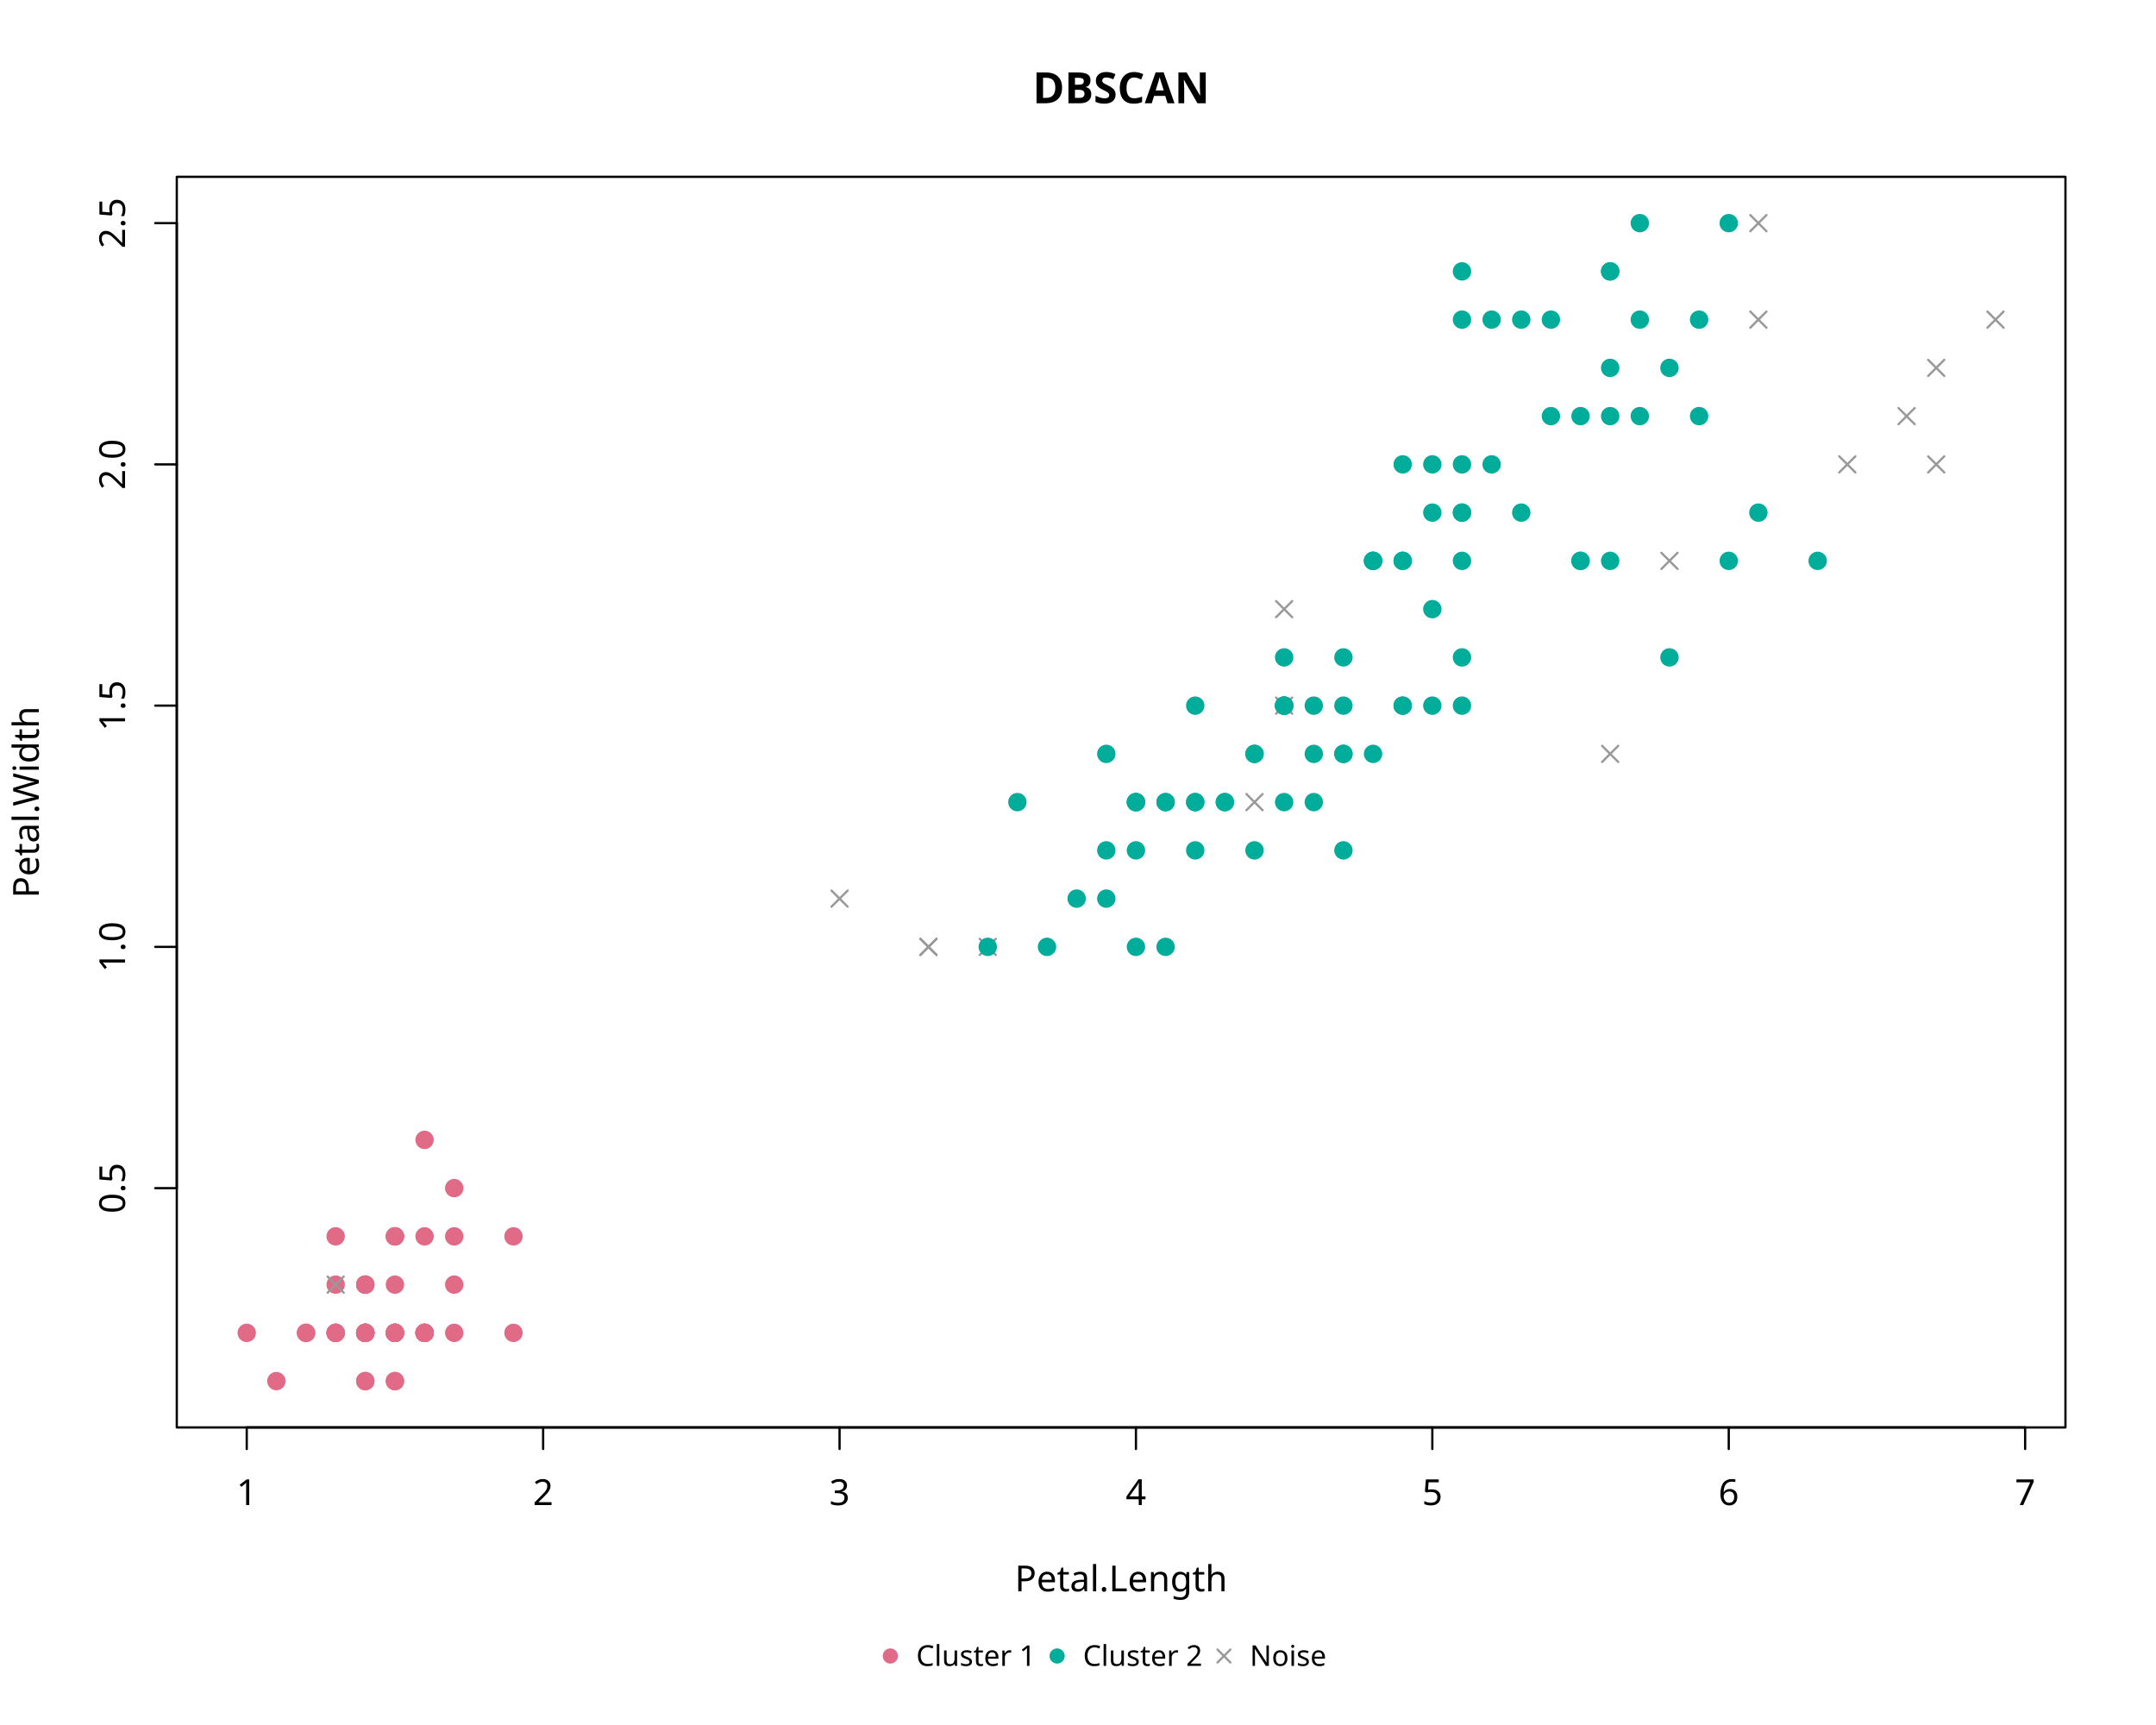
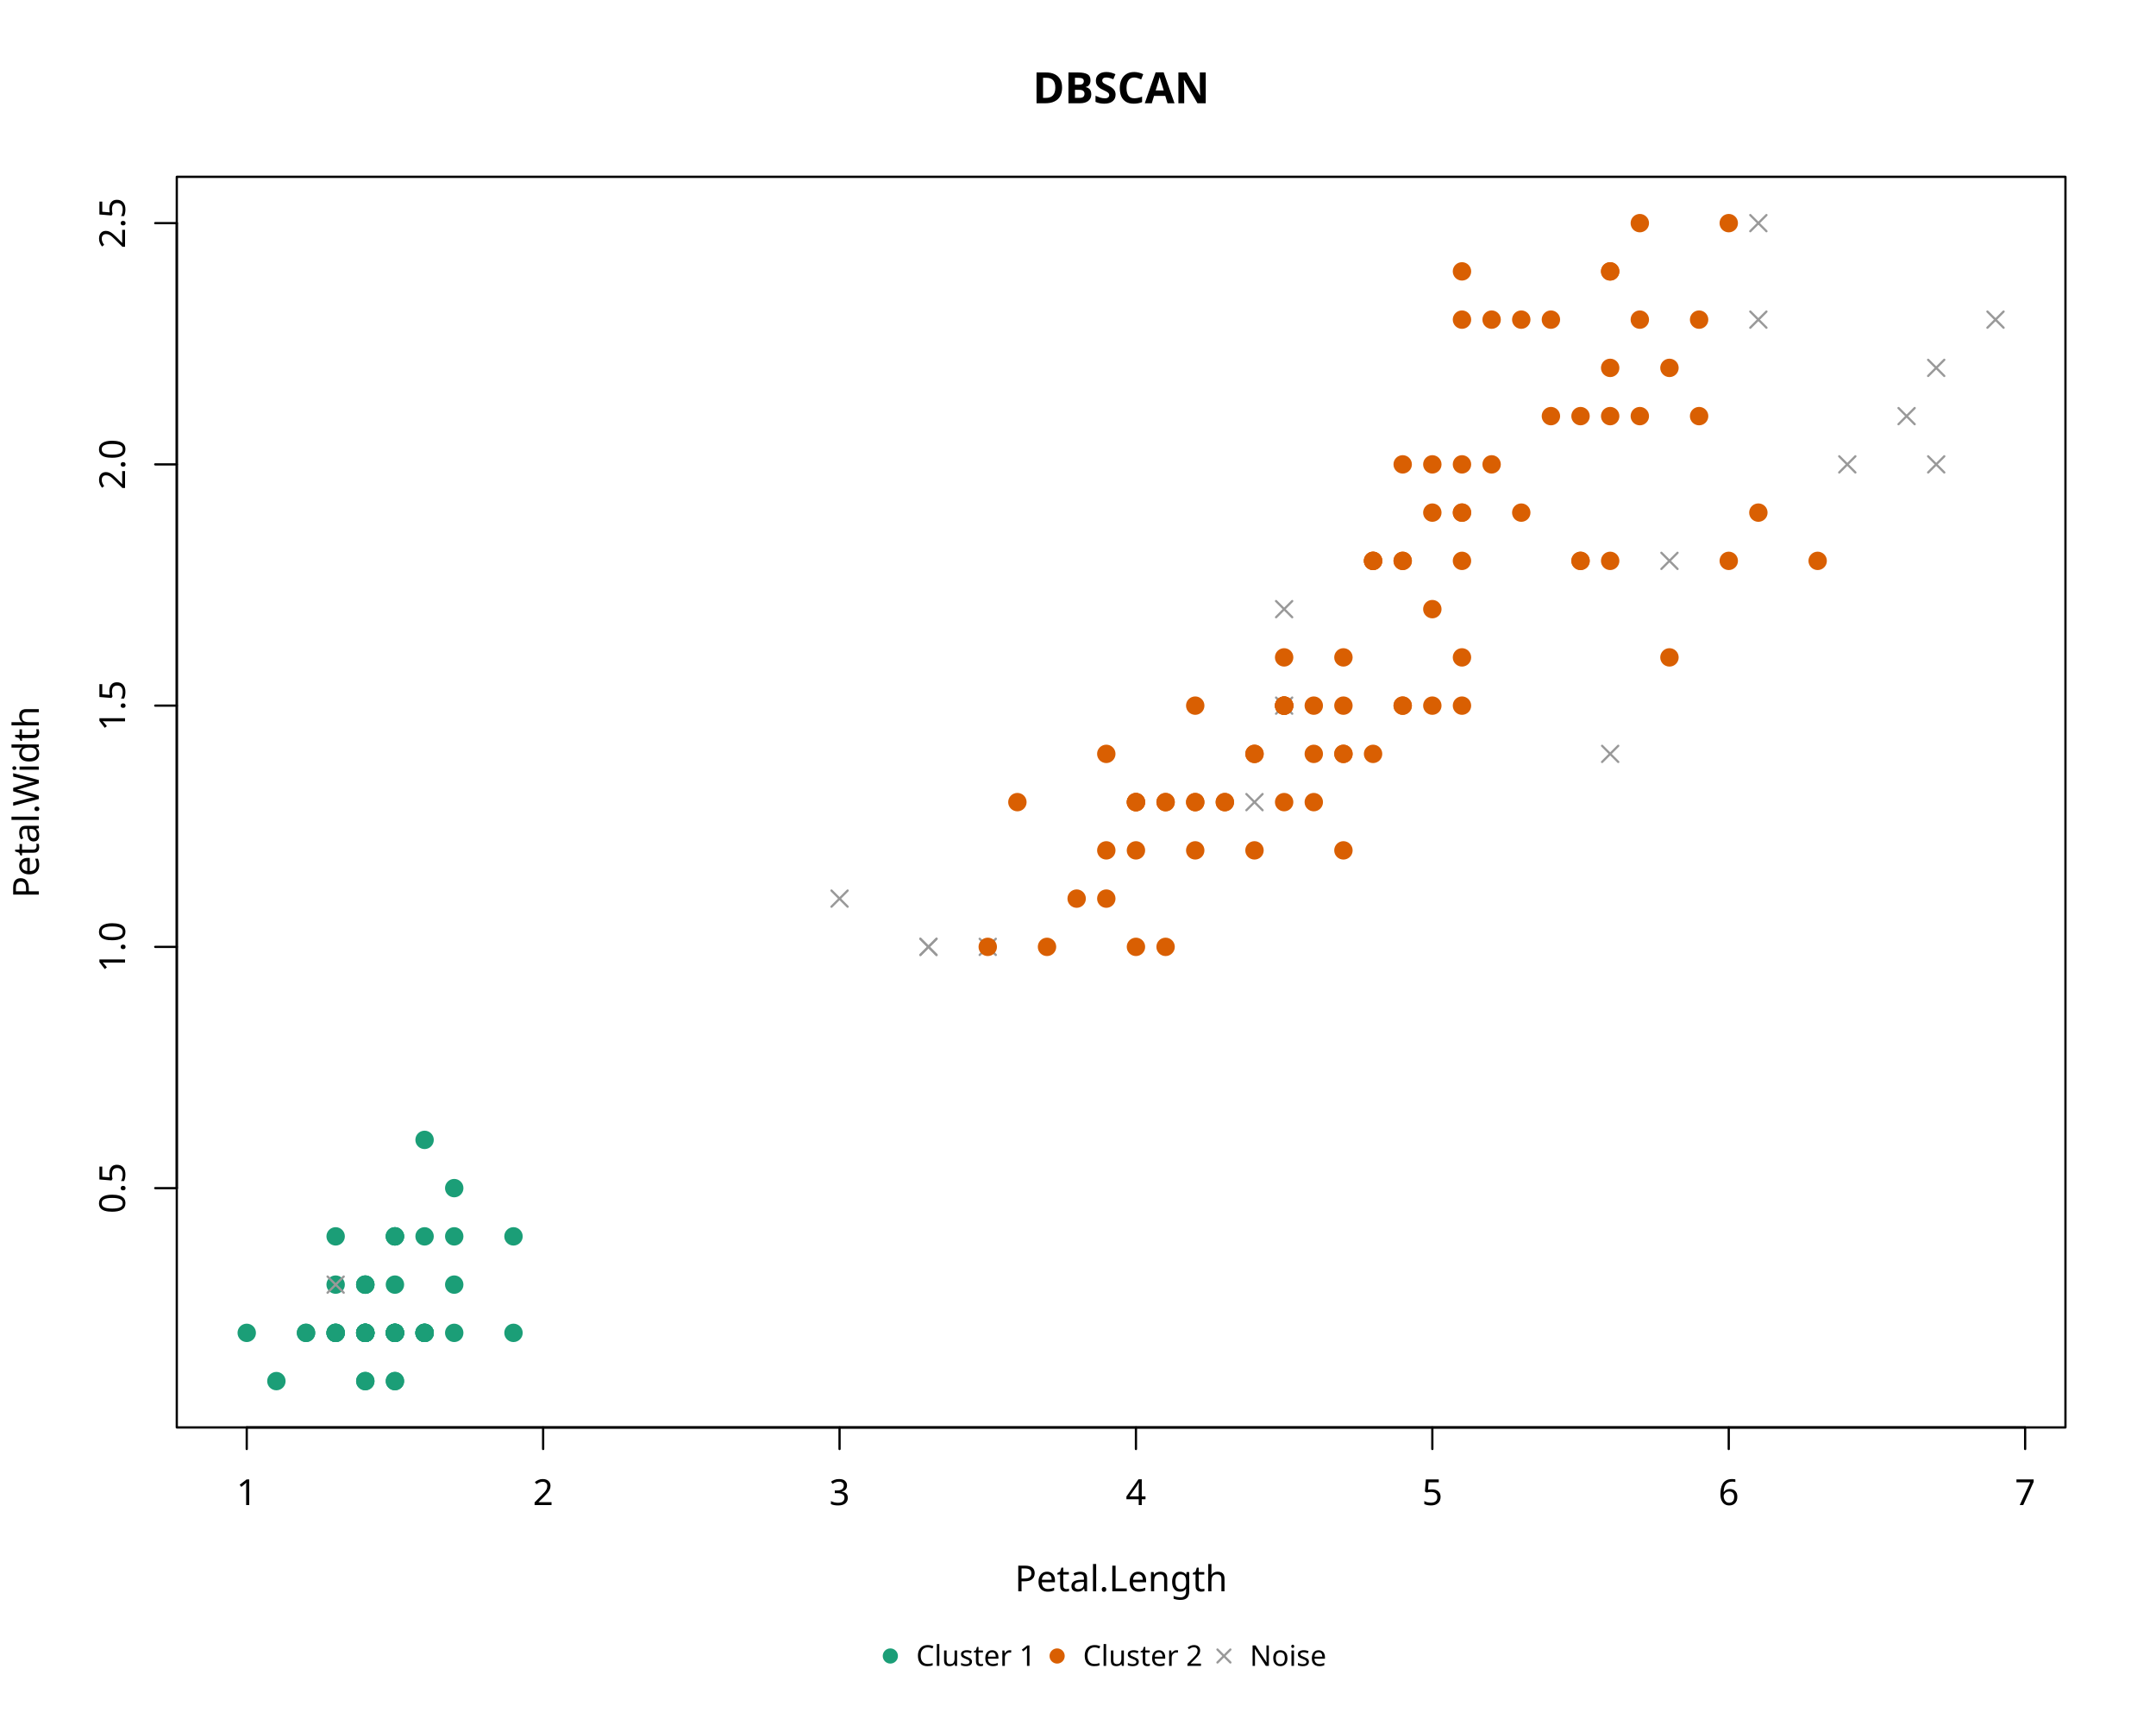
<svg xmlns="http://www.w3.org/2000/svg" class="svglite" data-engine-version="2.0" width="720.00pt" height="576.00pt" viewBox="0 0 720.00 576.00">
  <defs>
    <style type="text/css">
    .svglite line, .svglite polyline, .svglite polygon, .svglite path, .svglite rect, .svglite circle {
      fill: none;
      stroke: #000000;
      stroke-linecap: round;
      stroke-linejoin: round;
      stroke-miterlimit: 10.00;
    }
  </style>
  </defs>
  <rect width="100%" height="100%" style="stroke: none; fill: #FFFFFF;" />
  <defs>
    <clipPath id="cpMC4wMHw3MjAuMDB8MC4wMHw1NzYuMDA=">
      <rect x="0.00" y="0.00" width="720.00" height="576.00" />
    </clipPath>
  </defs>
  <g clip-path="url(#cpMC4wMHw3MjAuMDB8MC4wMHw1NzYuMDA=)">
</g>
  <defs>
    <clipPath id="cpNTkuMDR8Njg5Ljc2fDU5LjA0fDQ3Ni42NA==">
      <rect x="59.04" y="59.04" width="630.72" height="417.60" />
    </clipPath>
  </defs>
  <g clip-path="url(#cpNTkuMDR8Njg5Ljc2fDU5LjA0fDQ3Ni42NA==)">
-     <circle cx="121.99" cy="445.06" r="2.70" style="stroke-width: 0.75; stroke: #E16A86; fill: #E16A86;" />
-     <circle cx="121.99" cy="445.06" r="2.70" style="stroke-width: 0.75; stroke: #E16A86; fill: #E16A86;" />
-     <circle cx="112.09" cy="445.06" r="2.70" style="stroke-width: 0.75; stroke: #E16A86; fill: #E16A86;" />
-     <circle cx="131.89" cy="445.06" r="2.70" style="stroke-width: 0.75; stroke: #E16A86; fill: #E16A86;" />
-     <circle cx="121.99" cy="445.06" r="2.70" style="stroke-width: 0.75; stroke: #E16A86; fill: #E16A86;" />
-     <circle cx="151.69" cy="412.84" r="2.70" style="stroke-width: 0.75; stroke: #E16A86; fill: #E16A86;" />
-     <circle cx="121.99" cy="428.95" r="2.70" style="stroke-width: 0.75; stroke: #E16A86; fill: #E16A86;" />
-     <circle cx="131.89" cy="445.06" r="2.70" style="stroke-width: 0.75; stroke: #E16A86; fill: #E16A86;" />
-     <circle cx="121.99" cy="445.06" r="2.70" style="stroke-width: 0.75; stroke: #E16A86; fill: #E16A86;" />
-     <circle cx="131.89" cy="461.17" r="2.70" style="stroke-width: 0.75; stroke: #E16A86; fill: #E16A86;" />
-     <circle cx="131.89" cy="445.06" r="2.70" style="stroke-width: 0.75; stroke: #E16A86; fill: #E16A86;" />
-     <circle cx="141.79" cy="445.06" r="2.70" style="stroke-width: 0.75; stroke: #E16A86; fill: #E16A86;" />
-     <circle cx="121.99" cy="461.17" r="2.70" style="stroke-width: 0.75; stroke: #E16A86; fill: #E16A86;" />
-     <circle cx="92.30" cy="461.17" r="2.70" style="stroke-width: 0.75; stroke: #E16A86; fill: #E16A86;" />
-     <circle cx="102.20" cy="445.06" r="2.70" style="stroke-width: 0.75; stroke: #E16A86; fill: #E16A86;" />
-     <circle cx="131.89" cy="412.84" r="2.70" style="stroke-width: 0.75; stroke: #E16A86; fill: #E16A86;" />
-     <circle cx="112.09" cy="412.84" r="2.70" style="stroke-width: 0.75; stroke: #E16A86; fill: #E16A86;" />
-     <circle cx="121.99" cy="428.95" r="2.70" style="stroke-width: 0.75; stroke: #E16A86; fill: #E16A86;" />
-     <circle cx="151.69" cy="428.95" r="2.70" style="stroke-width: 0.75; stroke: #E16A86; fill: #E16A86;" />
-     <circle cx="131.89" cy="428.95" r="2.70" style="stroke-width: 0.75; stroke: #E16A86; fill: #E16A86;" />
-     <circle cx="151.69" cy="445.06" r="2.70" style="stroke-width: 0.75; stroke: #E16A86; fill: #E16A86;" />
-     <circle cx="131.89" cy="412.84" r="2.70" style="stroke-width: 0.75; stroke: #E16A86; fill: #E16A86;" />
-     <circle cx="82.40" cy="445.06" r="2.70" style="stroke-width: 0.75; stroke: #E16A86; fill: #E16A86;" />
-     <circle cx="151.69" cy="396.73" r="2.70" style="stroke-width: 0.75; stroke: #E16A86; fill: #E16A86;" />
-     <circle cx="171.48" cy="445.06" r="2.70" style="stroke-width: 0.75; stroke: #E16A86; fill: #E16A86;" />
-     <circle cx="141.79" cy="445.06" r="2.70" style="stroke-width: 0.75; stroke: #E16A86; fill: #E16A86;" />
-     <circle cx="141.79" cy="412.84" r="2.70" style="stroke-width: 0.75; stroke: #E16A86; fill: #E16A86;" />
-     <circle cx="131.89" cy="445.06" r="2.70" style="stroke-width: 0.75; stroke: #E16A86; fill: #E16A86;" />
-     <circle cx="121.99" cy="445.06" r="2.70" style="stroke-width: 0.75; stroke: #E16A86; fill: #E16A86;" />
-     <circle cx="141.79" cy="445.06" r="2.70" style="stroke-width: 0.75; stroke: #E16A86; fill: #E16A86;" />
-     <circle cx="141.79" cy="445.06" r="2.70" style="stroke-width: 0.75; stroke: #E16A86; fill: #E16A86;" />
-     <circle cx="131.89" cy="412.84" r="2.70" style="stroke-width: 0.75; stroke: #E16A86; fill: #E16A86;" />
-     <circle cx="131.89" cy="461.17" r="2.70" style="stroke-width: 0.75; stroke: #E16A86; fill: #E16A86;" />
-     <circle cx="121.99" cy="445.06" r="2.70" style="stroke-width: 0.75; stroke: #E16A86; fill: #E16A86;" />
-     <circle cx="131.89" cy="445.06" r="2.70" style="stroke-width: 0.75; stroke: #E16A86; fill: #E16A86;" />
-     <circle cx="102.20" cy="445.06" r="2.70" style="stroke-width: 0.75; stroke: #E16A86; fill: #E16A86;" />
-     <circle cx="112.09" cy="445.06" r="2.70" style="stroke-width: 0.75; stroke: #E16A86; fill: #E16A86;" />
-     <circle cx="121.99" cy="461.17" r="2.70" style="stroke-width: 0.75; stroke: #E16A86; fill: #E16A86;" />
-     <circle cx="112.09" cy="445.06" r="2.70" style="stroke-width: 0.75; stroke: #E16A86; fill: #E16A86;" />
-     <circle cx="131.89" cy="445.06" r="2.70" style="stroke-width: 0.75; stroke: #E16A86; fill: #E16A86;" />
-     <circle cx="112.09" cy="428.95" r="2.70" style="stroke-width: 0.75; stroke: #E16A86; fill: #E16A86;" />
+     <circle cx="121.99" cy="445.06" r="2.70" style="stroke-width: 0.75; stroke: #1B9E77; fill: #1B9E77;" />
+     <circle cx="121.99" cy="445.06" r="2.70" style="stroke-width: 0.75; stroke: #1B9E77; fill: #1B9E77;" />
+     <circle cx="112.09" cy="445.06" r="2.70" style="stroke-width: 0.75; stroke: #1B9E77; fill: #1B9E77;" />
+     <circle cx="131.89" cy="445.06" r="2.70" style="stroke-width: 0.75; stroke: #1B9E77; fill: #1B9E77;" />
+     <circle cx="121.99" cy="445.06" r="2.70" style="stroke-width: 0.75; stroke: #1B9E77; fill: #1B9E77;" />
+     <circle cx="151.69" cy="412.84" r="2.70" style="stroke-width: 0.75; stroke: #1B9E77; fill: #1B9E77;" />
+     <circle cx="121.99" cy="428.95" r="2.70" style="stroke-width: 0.75; stroke: #1B9E77; fill: #1B9E77;" />
+     <circle cx="131.89" cy="445.06" r="2.70" style="stroke-width: 0.75; stroke: #1B9E77; fill: #1B9E77;" />
+     <circle cx="121.99" cy="445.06" r="2.70" style="stroke-width: 0.75; stroke: #1B9E77; fill: #1B9E77;" />
+     <circle cx="131.89" cy="461.17" r="2.70" style="stroke-width: 0.75; stroke: #1B9E77; fill: #1B9E77;" />
+     <circle cx="131.89" cy="445.06" r="2.70" style="stroke-width: 0.75; stroke: #1B9E77; fill: #1B9E77;" />
+     <circle cx="141.79" cy="445.06" r="2.70" style="stroke-width: 0.75; stroke: #1B9E77; fill: #1B9E77;" />
+     <circle cx="121.99" cy="461.17" r="2.70" style="stroke-width: 0.75; stroke: #1B9E77; fill: #1B9E77;" />
+     <circle cx="92.30" cy="461.17" r="2.70" style="stroke-width: 0.75; stroke: #1B9E77; fill: #1B9E77;" />
+     <circle cx="102.20" cy="445.06" r="2.70" style="stroke-width: 0.75; stroke: #1B9E77; fill: #1B9E77;" />
+     <circle cx="131.89" cy="412.84" r="2.70" style="stroke-width: 0.75; stroke: #1B9E77; fill: #1B9E77;" />
+     <circle cx="112.09" cy="412.84" r="2.70" style="stroke-width: 0.75; stroke: #1B9E77; fill: #1B9E77;" />
+     <circle cx="121.99" cy="428.95" r="2.70" style="stroke-width: 0.75; stroke: #1B9E77; fill: #1B9E77;" />
+     <circle cx="151.69" cy="428.95" r="2.70" style="stroke-width: 0.75; stroke: #1B9E77; fill: #1B9E77;" />
+     <circle cx="131.89" cy="428.95" r="2.70" style="stroke-width: 0.75; stroke: #1B9E77; fill: #1B9E77;" />
+     <circle cx="151.69" cy="445.06" r="2.70" style="stroke-width: 0.75; stroke: #1B9E77; fill: #1B9E77;" />
+     <circle cx="131.89" cy="412.84" r="2.70" style="stroke-width: 0.75; stroke: #1B9E77; fill: #1B9E77;" />
+     <circle cx="82.40" cy="445.06" r="2.70" style="stroke-width: 0.75; stroke: #1B9E77; fill: #1B9E77;" />
+     <circle cx="151.69" cy="396.73" r="2.70" style="stroke-width: 0.75; stroke: #1B9E77; fill: #1B9E77;" />
+     <circle cx="171.48" cy="445.06" r="2.70" style="stroke-width: 0.75; stroke: #1B9E77; fill: #1B9E77;" />
+     <circle cx="141.79" cy="445.06" r="2.70" style="stroke-width: 0.75; stroke: #1B9E77; fill: #1B9E77;" />
+     <circle cx="141.79" cy="412.84" r="2.70" style="stroke-width: 0.75; stroke: #1B9E77; fill: #1B9E77;" />
+     <circle cx="131.89" cy="445.06" r="2.70" style="stroke-width: 0.75; stroke: #1B9E77; fill: #1B9E77;" />
+     <circle cx="121.99" cy="445.06" r="2.70" style="stroke-width: 0.75; stroke: #1B9E77; fill: #1B9E77;" />
+     <circle cx="141.79" cy="445.06" r="2.70" style="stroke-width: 0.75; stroke: #1B9E77; fill: #1B9E77;" />
+     <circle cx="141.79" cy="445.06" r="2.70" style="stroke-width: 0.75; stroke: #1B9E77; fill: #1B9E77;" />
+     <circle cx="131.89" cy="412.84" r="2.70" style="stroke-width: 0.75; stroke: #1B9E77; fill: #1B9E77;" />
+     <circle cx="131.89" cy="461.17" r="2.70" style="stroke-width: 0.75; stroke: #1B9E77; fill: #1B9E77;" />
+     <circle cx="121.99" cy="445.06" r="2.70" style="stroke-width: 0.75; stroke: #1B9E77; fill: #1B9E77;" />
+     <circle cx="131.89" cy="445.06" r="2.70" style="stroke-width: 0.75; stroke: #1B9E77; fill: #1B9E77;" />
+     <circle cx="102.20" cy="445.06" r="2.70" style="stroke-width: 0.75; stroke: #1B9E77; fill: #1B9E77;" />
+     <circle cx="112.09" cy="445.06" r="2.70" style="stroke-width: 0.75; stroke: #1B9E77; fill: #1B9E77;" />
+     <circle cx="121.99" cy="461.17" r="2.70" style="stroke-width: 0.75; stroke: #1B9E77; fill: #1B9E77;" />
+     <circle cx="112.09" cy="445.06" r="2.70" style="stroke-width: 0.75; stroke: #1B9E77; fill: #1B9E77;" />
+     <circle cx="131.89" cy="445.06" r="2.70" style="stroke-width: 0.75; stroke: #1B9E77; fill: #1B9E77;" />
+     <circle cx="112.09" cy="428.95" r="2.70" style="stroke-width: 0.75; stroke: #1B9E77; fill: #1B9E77;" />
    <line x1="109.39" y1="431.65" x2="114.79" y2="426.25" style="stroke-width: 0.75; stroke: #999999;" />
    <line x1="109.39" y1="426.25" x2="114.79" y2="431.65" style="stroke-width: 0.75; stroke: #999999;" />
-     <circle cx="112.09" cy="445.06" r="2.70" style="stroke-width: 0.75; stroke: #E16A86; fill: #E16A86;" />
-     <circle cx="141.79" cy="380.62" r="2.70" style="stroke-width: 0.75; stroke: #E16A86; fill: #E16A86;" />
-     <circle cx="171.48" cy="412.84" r="2.70" style="stroke-width: 0.75; stroke: #E16A86; fill: #E16A86;" />
-     <circle cx="121.99" cy="428.95" r="2.70" style="stroke-width: 0.75; stroke: #E16A86; fill: #E16A86;" />
-     <circle cx="141.79" cy="445.06" r="2.70" style="stroke-width: 0.75; stroke: #E16A86; fill: #E16A86;" />
-     <circle cx="121.99" cy="445.06" r="2.70" style="stroke-width: 0.75; stroke: #E16A86; fill: #E16A86;" />
-     <circle cx="131.89" cy="445.06" r="2.70" style="stroke-width: 0.75; stroke: #E16A86; fill: #E16A86;" />
-     <circle cx="121.99" cy="445.06" r="2.70" style="stroke-width: 0.75; stroke: #E16A86; fill: #E16A86;" />
-     <circle cx="448.64" cy="251.73" r="2.70" style="stroke-width: 0.75; stroke: #00AD9A; fill: #00AD9A;" />
-     <circle cx="428.84" cy="235.62" r="2.70" style="stroke-width: 0.75; stroke: #00AD9A; fill: #00AD9A;" />
-     <circle cx="468.43" cy="235.62" r="2.70" style="stroke-width: 0.75; stroke: #00AD9A; fill: #00AD9A;" />
-     <circle cx="379.35" cy="267.84" r="2.70" style="stroke-width: 0.75; stroke: #00AD9A; fill: #00AD9A;" />
-     <circle cx="438.74" cy="235.62" r="2.70" style="stroke-width: 0.75; stroke: #00AD9A; fill: #00AD9A;" />
-     <circle cx="428.84" cy="267.84" r="2.70" style="stroke-width: 0.75; stroke: #00AD9A; fill: #00AD9A;" />
-     <circle cx="448.64" cy="219.51" r="2.70" style="stroke-width: 0.75; stroke: #00AD9A; fill: #00AD9A;" />
+     <circle cx="112.09" cy="445.06" r="2.70" style="stroke-width: 0.75; stroke: #1B9E77; fill: #1B9E77;" />
+     <circle cx="141.79" cy="380.62" r="2.70" style="stroke-width: 0.75; stroke: #1B9E77; fill: #1B9E77;" />
+     <circle cx="171.48" cy="412.84" r="2.70" style="stroke-width: 0.75; stroke: #1B9E77; fill: #1B9E77;" />
+     <circle cx="121.99" cy="428.95" r="2.70" style="stroke-width: 0.75; stroke: #1B9E77; fill: #1B9E77;" />
+     <circle cx="141.79" cy="445.06" r="2.70" style="stroke-width: 0.75; stroke: #1B9E77; fill: #1B9E77;" />
+     <circle cx="121.99" cy="445.06" r="2.70" style="stroke-width: 0.75; stroke: #1B9E77; fill: #1B9E77;" />
+     <circle cx="131.89" cy="445.06" r="2.70" style="stroke-width: 0.75; stroke: #1B9E77; fill: #1B9E77;" />
+     <circle cx="121.99" cy="445.06" r="2.70" style="stroke-width: 0.75; stroke: #1B9E77; fill: #1B9E77;" />
+     <circle cx="448.64" cy="251.73" r="2.70" style="stroke-width: 0.75; stroke: #D95F02; fill: #D95F02;" />
+     <circle cx="428.84" cy="235.62" r="2.70" style="stroke-width: 0.75; stroke: #D95F02; fill: #D95F02;" />
+     <circle cx="468.43" cy="235.62" r="2.70" style="stroke-width: 0.75; stroke: #D95F02; fill: #D95F02;" />
+     <circle cx="379.35" cy="267.84" r="2.70" style="stroke-width: 0.75; stroke: #D95F02; fill: #D95F02;" />
+     <circle cx="438.74" cy="235.62" r="2.70" style="stroke-width: 0.75; stroke: #D95F02; fill: #D95F02;" />
+     <circle cx="428.84" cy="267.84" r="2.70" style="stroke-width: 0.75; stroke: #D95F02; fill: #D95F02;" />
+     <circle cx="448.64" cy="219.51" r="2.70" style="stroke-width: 0.75; stroke: #D95F02; fill: #D95F02;" />
    <line x1="307.36" y1="318.87" x2="312.76" y2="313.47" style="stroke-width: 0.75; stroke: #999999;" />
    <line x1="307.36" y1="313.47" x2="312.76" y2="318.87" style="stroke-width: 0.75; stroke: #999999;" />
-     <circle cx="438.74" cy="267.84" r="2.70" style="stroke-width: 0.75; stroke: #00AD9A; fill: #00AD9A;" />
-     <circle cx="369.45" cy="251.73" r="2.70" style="stroke-width: 0.75; stroke: #00AD9A; fill: #00AD9A;" />
+     <circle cx="438.74" cy="267.84" r="2.70" style="stroke-width: 0.75; stroke: #D95F02; fill: #D95F02;" />
+     <circle cx="369.45" cy="251.73" r="2.70" style="stroke-width: 0.75; stroke: #D95F02; fill: #D95F02;" />
    <line x1="327.16" y1="318.87" x2="332.56" y2="313.47" style="stroke-width: 0.75; stroke: #999999;" />
    <line x1="327.16" y1="313.47" x2="332.56" y2="318.87" style="stroke-width: 0.75; stroke: #999999;" />
-     <circle cx="399.15" cy="235.62" r="2.70" style="stroke-width: 0.75; stroke: #00AD9A; fill: #00AD9A;" />
-     <circle cx="379.35" cy="316.17" r="2.70" style="stroke-width: 0.75; stroke: #00AD9A; fill: #00AD9A;" />
-     <circle cx="448.64" cy="251.73" r="2.70" style="stroke-width: 0.75; stroke: #00AD9A; fill: #00AD9A;" />
-     <circle cx="339.76" cy="267.84" r="2.70" style="stroke-width: 0.75; stroke: #00AD9A; fill: #00AD9A;" />
-     <circle cx="418.94" cy="251.73" r="2.70" style="stroke-width: 0.75; stroke: #00AD9A; fill: #00AD9A;" />
-     <circle cx="428.84" cy="235.62" r="2.70" style="stroke-width: 0.75; stroke: #00AD9A; fill: #00AD9A;" />
-     <circle cx="389.25" cy="316.17" r="2.70" style="stroke-width: 0.75; stroke: #00AD9A; fill: #00AD9A;" />
+     <circle cx="399.15" cy="235.62" r="2.70" style="stroke-width: 0.75; stroke: #D95F02; fill: #D95F02;" />
+     <circle cx="379.35" cy="316.17" r="2.70" style="stroke-width: 0.75; stroke: #D95F02; fill: #D95F02;" />
+     <circle cx="448.64" cy="251.73" r="2.70" style="stroke-width: 0.75; stroke: #D95F02; fill: #D95F02;" />
+     <circle cx="339.76" cy="267.84" r="2.70" style="stroke-width: 0.75; stroke: #D95F02; fill: #D95F02;" />
+     <circle cx="418.94" cy="251.73" r="2.70" style="stroke-width: 0.75; stroke: #D95F02; fill: #D95F02;" />
+     <circle cx="428.84" cy="235.62" r="2.70" style="stroke-width: 0.75; stroke: #D95F02; fill: #D95F02;" />
+     <circle cx="389.25" cy="316.17" r="2.70" style="stroke-width: 0.75; stroke: #D95F02; fill: #D95F02;" />
    <line x1="426.14" y1="238.32" x2="431.54" y2="232.92" style="stroke-width: 0.75; stroke: #999999;" />
    <line x1="426.14" y1="232.92" x2="431.54" y2="238.32" style="stroke-width: 0.75; stroke: #999999;" />
-     <circle cx="369.45" cy="300.06" r="2.70" style="stroke-width: 0.75; stroke: #00AD9A; fill: #00AD9A;" />
-     <circle cx="458.54" cy="187.28" r="2.70" style="stroke-width: 0.75; stroke: #00AD9A; fill: #00AD9A;" />
-     <circle cx="379.35" cy="267.84" r="2.70" style="stroke-width: 0.75; stroke: #00AD9A; fill: #00AD9A;" />
-     <circle cx="468.43" cy="235.62" r="2.70" style="stroke-width: 0.75; stroke: #00AD9A; fill: #00AD9A;" />
-     <circle cx="448.64" cy="283.95" r="2.70" style="stroke-width: 0.75; stroke: #00AD9A; fill: #00AD9A;" />
-     <circle cx="409.04" cy="267.84" r="2.70" style="stroke-width: 0.75; stroke: #00AD9A; fill: #00AD9A;" />
-     <circle cx="418.94" cy="251.73" r="2.70" style="stroke-width: 0.75; stroke: #00AD9A; fill: #00AD9A;" />
-     <circle cx="458.54" cy="251.73" r="2.70" style="stroke-width: 0.75; stroke: #00AD9A; fill: #00AD9A;" />
-     <circle cx="478.33" cy="203.40" r="2.70" style="stroke-width: 0.75; stroke: #00AD9A; fill: #00AD9A;" />
-     <circle cx="428.84" cy="235.62" r="2.70" style="stroke-width: 0.75; stroke: #00AD9A; fill: #00AD9A;" />
-     <circle cx="329.86" cy="316.17" r="2.70" style="stroke-width: 0.75; stroke: #00AD9A; fill: #00AD9A;" />
-     <circle cx="359.55" cy="300.06" r="2.70" style="stroke-width: 0.75; stroke: #00AD9A; fill: #00AD9A;" />
-     <circle cx="349.65" cy="316.17" r="2.70" style="stroke-width: 0.75; stroke: #00AD9A; fill: #00AD9A;" />
-     <circle cx="369.45" cy="283.95" r="2.70" style="stroke-width: 0.75; stroke: #00AD9A; fill: #00AD9A;" />
-     <circle cx="488.23" cy="219.51" r="2.70" style="stroke-width: 0.75; stroke: #00AD9A; fill: #00AD9A;" />
-     <circle cx="428.84" cy="235.62" r="2.70" style="stroke-width: 0.75; stroke: #00AD9A; fill: #00AD9A;" />
-     <circle cx="428.84" cy="219.51" r="2.70" style="stroke-width: 0.75; stroke: #00AD9A; fill: #00AD9A;" />
-     <circle cx="448.64" cy="235.62" r="2.70" style="stroke-width: 0.75; stroke: #00AD9A; fill: #00AD9A;" />
+     <circle cx="369.45" cy="300.06" r="2.70" style="stroke-width: 0.75; stroke: #D95F02; fill: #D95F02;" />
+     <circle cx="458.54" cy="187.28" r="2.70" style="stroke-width: 0.75; stroke: #D95F02; fill: #D95F02;" />
+     <circle cx="379.35" cy="267.84" r="2.70" style="stroke-width: 0.75; stroke: #D95F02; fill: #D95F02;" />
+     <circle cx="468.43" cy="235.62" r="2.70" style="stroke-width: 0.75; stroke: #D95F02; fill: #D95F02;" />
+     <circle cx="448.64" cy="283.95" r="2.70" style="stroke-width: 0.75; stroke: #D95F02; fill: #D95F02;" />
+     <circle cx="409.04" cy="267.84" r="2.70" style="stroke-width: 0.75; stroke: #D95F02; fill: #D95F02;" />
+     <circle cx="418.94" cy="251.73" r="2.70" style="stroke-width: 0.75; stroke: #D95F02; fill: #D95F02;" />
+     <circle cx="458.54" cy="251.73" r="2.70" style="stroke-width: 0.75; stroke: #D95F02; fill: #D95F02;" />
+     <circle cx="478.33" cy="203.40" r="2.70" style="stroke-width: 0.75; stroke: #D95F02; fill: #D95F02;" />
+     <circle cx="428.84" cy="235.62" r="2.70" style="stroke-width: 0.75; stroke: #D95F02; fill: #D95F02;" />
+     <circle cx="329.86" cy="316.17" r="2.70" style="stroke-width: 0.75; stroke: #D95F02; fill: #D95F02;" />
+     <circle cx="359.55" cy="300.06" r="2.70" style="stroke-width: 0.75; stroke: #D95F02; fill: #D95F02;" />
+     <circle cx="349.65" cy="316.17" r="2.70" style="stroke-width: 0.75; stroke: #D95F02; fill: #D95F02;" />
+     <circle cx="369.45" cy="283.95" r="2.70" style="stroke-width: 0.75; stroke: #D95F02; fill: #D95F02;" />
+     <circle cx="488.23" cy="219.51" r="2.70" style="stroke-width: 0.75; stroke: #D95F02; fill: #D95F02;" />
+     <circle cx="428.84" cy="235.62" r="2.70" style="stroke-width: 0.75; stroke: #D95F02; fill: #D95F02;" />
+     <circle cx="428.84" cy="219.51" r="2.70" style="stroke-width: 0.75; stroke: #D95F02; fill: #D95F02;" />
+     <circle cx="448.64" cy="235.62" r="2.70" style="stroke-width: 0.75; stroke: #D95F02; fill: #D95F02;" />
    <line x1="416.24" y1="270.54" x2="421.64" y2="265.14" style="stroke-width: 0.75; stroke: #999999;" />
    <line x1="416.24" y1="265.14" x2="421.64" y2="270.54" style="stroke-width: 0.75; stroke: #999999;" />
-     <circle cx="389.25" cy="267.84" r="2.70" style="stroke-width: 0.75; stroke: #00AD9A; fill: #00AD9A;" />
-     <circle cx="379.35" cy="267.84" r="2.70" style="stroke-width: 0.75; stroke: #00AD9A; fill: #00AD9A;" />
-     <circle cx="418.94" cy="283.95" r="2.70" style="stroke-width: 0.75; stroke: #00AD9A; fill: #00AD9A;" />
-     <circle cx="438.74" cy="251.73" r="2.70" style="stroke-width: 0.75; stroke: #00AD9A; fill: #00AD9A;" />
-     <circle cx="379.35" cy="283.95" r="2.70" style="stroke-width: 0.75; stroke: #00AD9A; fill: #00AD9A;" />
+     <circle cx="389.25" cy="267.84" r="2.70" style="stroke-width: 0.75; stroke: #D95F02; fill: #D95F02;" />
+     <circle cx="379.35" cy="267.84" r="2.70" style="stroke-width: 0.75; stroke: #D95F02; fill: #D95F02;" />
+     <circle cx="418.94" cy="283.95" r="2.70" style="stroke-width: 0.75; stroke: #D95F02; fill: #D95F02;" />
+     <circle cx="438.74" cy="251.73" r="2.70" style="stroke-width: 0.75; stroke: #D95F02; fill: #D95F02;" />
+     <circle cx="379.35" cy="283.95" r="2.70" style="stroke-width: 0.75; stroke: #D95F02; fill: #D95F02;" />
    <line x1="307.36" y1="318.87" x2="312.76" y2="313.47" style="stroke-width: 0.75; stroke: #999999;" />
    <line x1="307.36" y1="313.47" x2="312.76" y2="318.87" style="stroke-width: 0.75; stroke: #999999;" />
-     <circle cx="399.15" cy="267.84" r="2.70" style="stroke-width: 0.75; stroke: #00AD9A; fill: #00AD9A;" />
-     <circle cx="399.15" cy="283.95" r="2.70" style="stroke-width: 0.75; stroke: #00AD9A; fill: #00AD9A;" />
-     <circle cx="399.15" cy="267.84" r="2.70" style="stroke-width: 0.75; stroke: #00AD9A; fill: #00AD9A;" />
-     <circle cx="409.04" cy="267.84" r="2.70" style="stroke-width: 0.75; stroke: #00AD9A; fill: #00AD9A;" />
+     <circle cx="399.15" cy="267.84" r="2.70" style="stroke-width: 0.75; stroke: #D95F02; fill: #D95F02;" />
+     <circle cx="399.15" cy="283.95" r="2.70" style="stroke-width: 0.75; stroke: #D95F02; fill: #D95F02;" />
+     <circle cx="399.15" cy="267.84" r="2.70" style="stroke-width: 0.75; stroke: #D95F02; fill: #D95F02;" />
+     <circle cx="409.04" cy="267.84" r="2.70" style="stroke-width: 0.75; stroke: #D95F02; fill: #D95F02;" />
    <line x1="277.67" y1="302.76" x2="283.07" y2="297.36" style="stroke-width: 0.75; stroke: #999999;" />
    <line x1="277.67" y1="297.36" x2="283.07" y2="302.76" style="stroke-width: 0.75; stroke: #999999;" />
-     <circle cx="389.25" cy="267.84" r="2.70" style="stroke-width: 0.75; stroke: #00AD9A; fill: #00AD9A;" />
-     <circle cx="577.32" cy="74.51" r="2.70" style="stroke-width: 0.75; stroke: #00AD9A; fill: #00AD9A;" />
-     <circle cx="488.23" cy="171.17" r="2.70" style="stroke-width: 0.75; stroke: #00AD9A; fill: #00AD9A;" />
-     <circle cx="567.42" cy="138.95" r="2.70" style="stroke-width: 0.75; stroke: #00AD9A; fill: #00AD9A;" />
-     <circle cx="537.72" cy="187.28" r="2.70" style="stroke-width: 0.75; stroke: #00AD9A; fill: #00AD9A;" />
-     <circle cx="557.52" cy="122.84" r="2.70" style="stroke-width: 0.75; stroke: #00AD9A; fill: #00AD9A;" />
+     <circle cx="389.25" cy="267.84" r="2.70" style="stroke-width: 0.75; stroke: #D95F02; fill: #D95F02;" />
+     <circle cx="577.32" cy="74.51" r="2.70" style="stroke-width: 0.75; stroke: #D95F02; fill: #D95F02;" />
+     <circle cx="488.23" cy="171.17" r="2.70" style="stroke-width: 0.75; stroke: #D95F02; fill: #D95F02;" />
+     <circle cx="567.42" cy="138.95" r="2.70" style="stroke-width: 0.75; stroke: #D95F02; fill: #D95F02;" />
+     <circle cx="537.72" cy="187.28" r="2.70" style="stroke-width: 0.75; stroke: #D95F02; fill: #D95F02;" />
+     <circle cx="557.52" cy="122.84" r="2.70" style="stroke-width: 0.75; stroke: #D95F02; fill: #D95F02;" />
    <line x1="634.01" y1="141.65" x2="639.41" y2="136.25" style="stroke-width: 0.75; stroke: #999999;" />
    <line x1="634.01" y1="136.25" x2="639.41" y2="141.65" style="stroke-width: 0.75; stroke: #999999;" />
    <line x1="426.14" y1="206.10" x2="431.54" y2="200.70" style="stroke-width: 0.75; stroke: #999999;" />
    <line x1="426.14" y1="200.70" x2="431.54" y2="206.10" style="stroke-width: 0.75; stroke: #999999;" />
-     <circle cx="607.01" cy="187.28" r="2.70" style="stroke-width: 0.75; stroke: #00AD9A; fill: #00AD9A;" />
+     <circle cx="607.01" cy="187.28" r="2.70" style="stroke-width: 0.75; stroke: #D95F02; fill: #D95F02;" />
    <line x1="554.82" y1="189.98" x2="560.22" y2="184.58" style="stroke-width: 0.75; stroke: #999999;" />
    <line x1="554.82" y1="184.58" x2="560.22" y2="189.98" style="stroke-width: 0.75; stroke: #999999;" />
    <line x1="584.51" y1="77.21" x2="589.91" y2="71.81" style="stroke-width: 0.75; stroke: #999999;" />
    <line x1="584.51" y1="71.81" x2="589.91" y2="77.21" style="stroke-width: 0.75; stroke: #999999;" />
-     <circle cx="488.23" cy="155.06" r="2.70" style="stroke-width: 0.75; stroke: #00AD9A; fill: #00AD9A;" />
-     <circle cx="508.03" cy="171.17" r="2.70" style="stroke-width: 0.75; stroke: #00AD9A; fill: #00AD9A;" />
-     <circle cx="527.82" cy="138.95" r="2.70" style="stroke-width: 0.75; stroke: #00AD9A; fill: #00AD9A;" />
-     <circle cx="478.33" cy="155.06" r="2.70" style="stroke-width: 0.75; stroke: #00AD9A; fill: #00AD9A;" />
-     <circle cx="488.23" cy="90.62" r="2.70" style="stroke-width: 0.75; stroke: #00AD9A; fill: #00AD9A;" />
-     <circle cx="508.03" cy="106.73" r="2.70" style="stroke-width: 0.75; stroke: #00AD9A; fill: #00AD9A;" />
-     <circle cx="527.82" cy="187.28" r="2.70" style="stroke-width: 0.75; stroke: #00AD9A; fill: #00AD9A;" />
+     <circle cx="488.23" cy="155.06" r="2.70" style="stroke-width: 0.75; stroke: #D95F02; fill: #D95F02;" />
+     <circle cx="508.03" cy="171.17" r="2.70" style="stroke-width: 0.75; stroke: #D95F02; fill: #D95F02;" />
+     <circle cx="527.82" cy="138.95" r="2.70" style="stroke-width: 0.75; stroke: #D95F02; fill: #D95F02;" />
+     <circle cx="478.33" cy="155.06" r="2.70" style="stroke-width: 0.75; stroke: #D95F02; fill: #D95F02;" />
+     <circle cx="488.23" cy="90.62" r="2.70" style="stroke-width: 0.75; stroke: #D95F02; fill: #D95F02;" />
+     <circle cx="508.03" cy="106.73" r="2.70" style="stroke-width: 0.75; stroke: #D95F02; fill: #D95F02;" />
+     <circle cx="527.82" cy="187.28" r="2.70" style="stroke-width: 0.75; stroke: #D95F02; fill: #D95F02;" />
    <line x1="643.90" y1="125.54" x2="649.30" y2="120.14" style="stroke-width: 0.75; stroke: #999999;" />
    <line x1="643.90" y1="120.14" x2="649.30" y2="125.54" style="stroke-width: 0.75; stroke: #999999;" />
    <line x1="663.70" y1="109.43" x2="669.10" y2="104.03" style="stroke-width: 0.75; stroke: #999999;" />
    <line x1="663.70" y1="104.03" x2="669.10" y2="109.43" style="stroke-width: 0.75; stroke: #999999;" />
-     <circle cx="478.33" cy="235.62" r="2.70" style="stroke-width: 0.75; stroke: #00AD9A; fill: #00AD9A;" />
-     <circle cx="547.62" cy="106.73" r="2.70" style="stroke-width: 0.75; stroke: #00AD9A; fill: #00AD9A;" />
-     <circle cx="468.43" cy="155.06" r="2.70" style="stroke-width: 0.75; stroke: #00AD9A; fill: #00AD9A;" />
+     <circle cx="478.33" cy="235.62" r="2.70" style="stroke-width: 0.75; stroke: #D95F02; fill: #D95F02;" />
+     <circle cx="547.62" cy="106.73" r="2.70" style="stroke-width: 0.75; stroke: #D95F02; fill: #D95F02;" />
+     <circle cx="468.43" cy="155.06" r="2.70" style="stroke-width: 0.75; stroke: #D95F02; fill: #D95F02;" />
    <line x1="643.90" y1="157.76" x2="649.30" y2="152.36" style="stroke-width: 0.75; stroke: #999999;" />
    <line x1="643.90" y1="152.36" x2="649.30" y2="157.76" style="stroke-width: 0.75; stroke: #999999;" />
-     <circle cx="468.43" cy="187.28" r="2.70" style="stroke-width: 0.75; stroke: #00AD9A; fill: #00AD9A;" />
-     <circle cx="547.62" cy="138.95" r="2.70" style="stroke-width: 0.75; stroke: #00AD9A; fill: #00AD9A;" />
-     <circle cx="577.32" cy="187.28" r="2.70" style="stroke-width: 0.75; stroke: #00AD9A; fill: #00AD9A;" />
-     <circle cx="458.54" cy="187.28" r="2.70" style="stroke-width: 0.75; stroke: #00AD9A; fill: #00AD9A;" />
-     <circle cx="468.43" cy="187.28" r="2.70" style="stroke-width: 0.75; stroke: #00AD9A; fill: #00AD9A;" />
-     <circle cx="537.72" cy="138.95" r="2.70" style="stroke-width: 0.75; stroke: #00AD9A; fill: #00AD9A;" />
-     <circle cx="557.52" cy="219.51" r="2.70" style="stroke-width: 0.75; stroke: #00AD9A; fill: #00AD9A;" />
-     <circle cx="587.21" cy="171.17" r="2.70" style="stroke-width: 0.75; stroke: #00AD9A; fill: #00AD9A;" />
+     <circle cx="468.43" cy="187.28" r="2.70" style="stroke-width: 0.75; stroke: #D95F02; fill: #D95F02;" />
+     <circle cx="547.62" cy="138.95" r="2.70" style="stroke-width: 0.75; stroke: #D95F02; fill: #D95F02;" />
+     <circle cx="577.32" cy="187.28" r="2.70" style="stroke-width: 0.75; stroke: #D95F02; fill: #D95F02;" />
+     <circle cx="458.54" cy="187.28" r="2.70" style="stroke-width: 0.75; stroke: #D95F02; fill: #D95F02;" />
+     <circle cx="468.43" cy="187.28" r="2.70" style="stroke-width: 0.75; stroke: #D95F02; fill: #D95F02;" />
+     <circle cx="537.72" cy="138.95" r="2.70" style="stroke-width: 0.75; stroke: #D95F02; fill: #D95F02;" />
+     <circle cx="557.52" cy="219.51" r="2.70" style="stroke-width: 0.75; stroke: #D95F02; fill: #D95F02;" />
+     <circle cx="587.21" cy="171.17" r="2.70" style="stroke-width: 0.75; stroke: #D95F02; fill: #D95F02;" />
    <line x1="614.21" y1="157.76" x2="619.61" y2="152.36" style="stroke-width: 0.75; stroke: #999999;" />
    <line x1="614.21" y1="152.36" x2="619.61" y2="157.76" style="stroke-width: 0.75; stroke: #999999;" />
-     <circle cx="537.72" cy="122.84" r="2.70" style="stroke-width: 0.75; stroke: #00AD9A; fill: #00AD9A;" />
-     <circle cx="488.23" cy="235.62" r="2.70" style="stroke-width: 0.75; stroke: #00AD9A; fill: #00AD9A;" />
+     <circle cx="537.72" cy="122.84" r="2.70" style="stroke-width: 0.75; stroke: #D95F02; fill: #D95F02;" />
+     <circle cx="488.23" cy="235.62" r="2.70" style="stroke-width: 0.75; stroke: #D95F02; fill: #D95F02;" />
    <line x1="535.02" y1="254.43" x2="540.42" y2="249.03" style="stroke-width: 0.75; stroke: #999999;" />
    <line x1="535.02" y1="249.03" x2="540.42" y2="254.43" style="stroke-width: 0.75; stroke: #999999;" />
    <line x1="584.51" y1="109.43" x2="589.91" y2="104.03" style="stroke-width: 0.75; stroke: #999999;" />
    <line x1="584.51" y1="104.03" x2="589.91" y2="109.43" style="stroke-width: 0.75; stroke: #999999;" />
-     <circle cx="537.72" cy="90.62" r="2.70" style="stroke-width: 0.75; stroke: #00AD9A; fill: #00AD9A;" />
-     <circle cx="527.82" cy="187.28" r="2.70" style="stroke-width: 0.75; stroke: #00AD9A; fill: #00AD9A;" />
-     <circle cx="458.54" cy="187.28" r="2.70" style="stroke-width: 0.75; stroke: #00AD9A; fill: #00AD9A;" />
-     <circle cx="517.93" cy="138.95" r="2.70" style="stroke-width: 0.75; stroke: #00AD9A; fill: #00AD9A;" />
-     <circle cx="537.72" cy="90.62" r="2.70" style="stroke-width: 0.75; stroke: #00AD9A; fill: #00AD9A;" />
-     <circle cx="488.23" cy="106.73" r="2.70" style="stroke-width: 0.75; stroke: #00AD9A; fill: #00AD9A;" />
-     <circle cx="488.23" cy="171.17" r="2.70" style="stroke-width: 0.75; stroke: #00AD9A; fill: #00AD9A;" />
-     <circle cx="567.42" cy="106.73" r="2.70" style="stroke-width: 0.75; stroke: #00AD9A; fill: #00AD9A;" />
-     <circle cx="547.62" cy="74.51" r="2.70" style="stroke-width: 0.75; stroke: #00AD9A; fill: #00AD9A;" />
-     <circle cx="498.13" cy="106.73" r="2.70" style="stroke-width: 0.75; stroke: #00AD9A; fill: #00AD9A;" />
-     <circle cx="478.33" cy="171.17" r="2.70" style="stroke-width: 0.75; stroke: #00AD9A; fill: #00AD9A;" />
-     <circle cx="498.13" cy="155.06" r="2.70" style="stroke-width: 0.75; stroke: #00AD9A; fill: #00AD9A;" />
-     <circle cx="517.93" cy="106.73" r="2.70" style="stroke-width: 0.75; stroke: #00AD9A; fill: #00AD9A;" />
-     <circle cx="488.23" cy="187.28" r="2.70" style="stroke-width: 0.75; stroke: #00AD9A; fill: #00AD9A;" />
+     <circle cx="537.72" cy="90.62" r="2.70" style="stroke-width: 0.75; stroke: #D95F02; fill: #D95F02;" />
+     <circle cx="527.82" cy="187.28" r="2.70" style="stroke-width: 0.75; stroke: #D95F02; fill: #D95F02;" />
+     <circle cx="458.54" cy="187.28" r="2.70" style="stroke-width: 0.75; stroke: #D95F02; fill: #D95F02;" />
+     <circle cx="517.93" cy="138.95" r="2.70" style="stroke-width: 0.75; stroke: #D95F02; fill: #D95F02;" />
+     <circle cx="537.72" cy="90.62" r="2.70" style="stroke-width: 0.75; stroke: #D95F02; fill: #D95F02;" />
+     <circle cx="488.23" cy="106.73" r="2.70" style="stroke-width: 0.75; stroke: #D95F02; fill: #D95F02;" />
+     <circle cx="488.23" cy="171.17" r="2.70" style="stroke-width: 0.75; stroke: #D95F02; fill: #D95F02;" />
+     <circle cx="567.42" cy="106.73" r="2.70" style="stroke-width: 0.75; stroke: #D95F02; fill: #D95F02;" />
+     <circle cx="547.62" cy="74.51" r="2.70" style="stroke-width: 0.75; stroke: #D95F02; fill: #D95F02;" />
+     <circle cx="498.13" cy="106.73" r="2.70" style="stroke-width: 0.75; stroke: #D95F02; fill: #D95F02;" />
+     <circle cx="478.33" cy="171.17" r="2.70" style="stroke-width: 0.75; stroke: #D95F02; fill: #D95F02;" />
+     <circle cx="498.13" cy="155.06" r="2.70" style="stroke-width: 0.75; stroke: #D95F02; fill: #D95F02;" />
+     <circle cx="517.93" cy="106.73" r="2.70" style="stroke-width: 0.75; stroke: #D95F02; fill: #D95F02;" />
+     <circle cx="488.23" cy="187.28" r="2.70" style="stroke-width: 0.75; stroke: #D95F02; fill: #D95F02;" />
  </g>
  <g clip-path="url(#cpMC4wMHw3MjAuMDB8MC4wMHw1NzYuMDA=)">
    <line x1="82.40" y1="476.64" x2="676.30" y2="476.64" style="stroke-width: 0.75;" />
    <line x1="82.40" y1="476.64" x2="82.40" y2="483.84" style="stroke-width: 0.75;" />
    <line x1="181.38" y1="476.64" x2="181.38" y2="483.84" style="stroke-width: 0.75;" />
    <line x1="280.37" y1="476.64" x2="280.37" y2="483.84" style="stroke-width: 0.75;" />
    <line x1="379.35" y1="476.64" x2="379.35" y2="483.84" style="stroke-width: 0.75;" />
    <line x1="478.33" y1="476.64" x2="478.33" y2="483.84" style="stroke-width: 0.75;" />
    <line x1="577.32" y1="476.64" x2="577.32" y2="483.84" style="stroke-width: 0.75;" />
    <line x1="676.30" y1="476.64" x2="676.30" y2="483.84" style="stroke-width: 0.75;" />
    <text x="82.40" y="502.56" text-anchor="middle" style="font-size: 12.00px; font-family: sans;" textLength="6.67px" lengthAdjust="spacingAndGlyphs">1</text>
    <text x="181.38" y="502.56" text-anchor="middle" style="font-size: 12.00px; font-family: sans;" textLength="6.67px" lengthAdjust="spacingAndGlyphs">2</text>
    <text x="280.37" y="502.56" text-anchor="middle" style="font-size: 12.00px; font-family: sans;" textLength="6.67px" lengthAdjust="spacingAndGlyphs">3</text>
    <text x="379.35" y="502.56" text-anchor="middle" style="font-size: 12.00px; font-family: sans;" textLength="6.67px" lengthAdjust="spacingAndGlyphs">4</text>
    <text x="478.33" y="502.56" text-anchor="middle" style="font-size: 12.00px; font-family: sans;" textLength="6.67px" lengthAdjust="spacingAndGlyphs">5</text>
    <text x="577.32" y="502.56" text-anchor="middle" style="font-size: 12.00px; font-family: sans;" textLength="6.67px" lengthAdjust="spacingAndGlyphs">6</text>
    <text x="676.30" y="502.56" text-anchor="middle" style="font-size: 12.00px; font-family: sans;" textLength="6.67px" lengthAdjust="spacingAndGlyphs">7</text>
    <line x1="59.04" y1="396.73" x2="59.04" y2="74.51" style="stroke-width: 0.75;" />
    <line x1="59.04" y1="396.73" x2="51.84" y2="396.73" style="stroke-width: 0.75;" />
    <line x1="59.04" y1="316.17" x2="51.84" y2="316.17" style="stroke-width: 0.75;" />
    <line x1="59.04" y1="235.62" x2="51.84" y2="235.62" style="stroke-width: 0.75;" />
    <line x1="59.04" y1="155.06" x2="51.84" y2="155.06" style="stroke-width: 0.75;" />
    <line x1="59.04" y1="74.51" x2="51.84" y2="74.51" style="stroke-width: 0.75;" />
    <text transform="translate(41.76,396.73) rotate(-90)" text-anchor="middle" style="font-size: 12.00px; font-family: sans;" textLength="16.68px" lengthAdjust="spacingAndGlyphs">0.5</text>
    <text transform="translate(41.76,316.17) rotate(-90)" text-anchor="middle" style="font-size: 12.00px; font-family: sans;" textLength="16.68px" lengthAdjust="spacingAndGlyphs">1.0</text>
    <text transform="translate(41.76,235.62) rotate(-90)" text-anchor="middle" style="font-size: 12.00px; font-family: sans;" textLength="16.68px" lengthAdjust="spacingAndGlyphs">1.5</text>
    <text transform="translate(41.76,155.06) rotate(-90)" text-anchor="middle" style="font-size: 12.00px; font-family: sans;" textLength="16.68px" lengthAdjust="spacingAndGlyphs">2.0</text>
    <text transform="translate(41.76,74.51) rotate(-90)" text-anchor="middle" style="font-size: 12.00px; font-family: sans;" textLength="16.68px" lengthAdjust="spacingAndGlyphs">2.5</text>
    <polygon points="59.04,476.64 689.76,476.64 689.76,59.04 59.04,59.04 " style="stroke-width: 0.75; fill: none;" />
    <text x="374.40" y="34.48" text-anchor="middle" style="font-size: 14.40px; font-weight: bold; font-family: sans;" textLength="60.03px" lengthAdjust="spacingAndGlyphs">DBSCAN</text>
    <text x="374.40" y="531.36" text-anchor="middle" style="font-size: 12.00px; font-family: sans;" textLength="67.39px" lengthAdjust="spacingAndGlyphs">Petal.Length</text>
    <text transform="translate(12.96,267.84) rotate(-90)" text-anchor="middle" style="font-size: 12.00px; font-family: sans;" textLength="61.36px" lengthAdjust="spacingAndGlyphs">Petal.Width</text>
-     <circle cx="297.33" cy="552.96" r="2.16" style="stroke-width: 0.75; stroke: #E16A86; fill: #E16A86;" />
-     <circle cx="353.03" cy="552.96" r="2.16" style="stroke-width: 0.75; stroke: #00AD9A; fill: #00AD9A;" />
+     <circle cx="297.33" cy="552.96" r="2.16" style="stroke-width: 0.75; stroke: #1B9E77; fill: #1B9E77;" />
+     <circle cx="353.03" cy="552.96" r="2.16" style="stroke-width: 0.75; stroke: #D95F02; fill: #D95F02;" />
    <line x1="406.57" y1="555.12" x2="410.89" y2="550.80" style="stroke-width: 0.75; stroke: #999999;" />
    <line x1="406.57" y1="550.80" x2="410.89" y2="555.12" style="stroke-width: 0.75; stroke: #999999;" />
    <text x="305.97" y="556.26" style="font-size: 9.60px; font-family: sans;" textLength="38.42px" lengthAdjust="spacingAndGlyphs">Cluster 1</text>
    <text x="361.67" y="556.26" style="font-size: 9.60px; font-family: sans;" textLength="38.42px" lengthAdjust="spacingAndGlyphs">Cluster 2</text>
    <text x="417.37" y="556.26" style="font-size: 9.60px; font-family: sans;" textLength="24.55px" lengthAdjust="spacingAndGlyphs">Noise</text>
  </g>
</svg>
